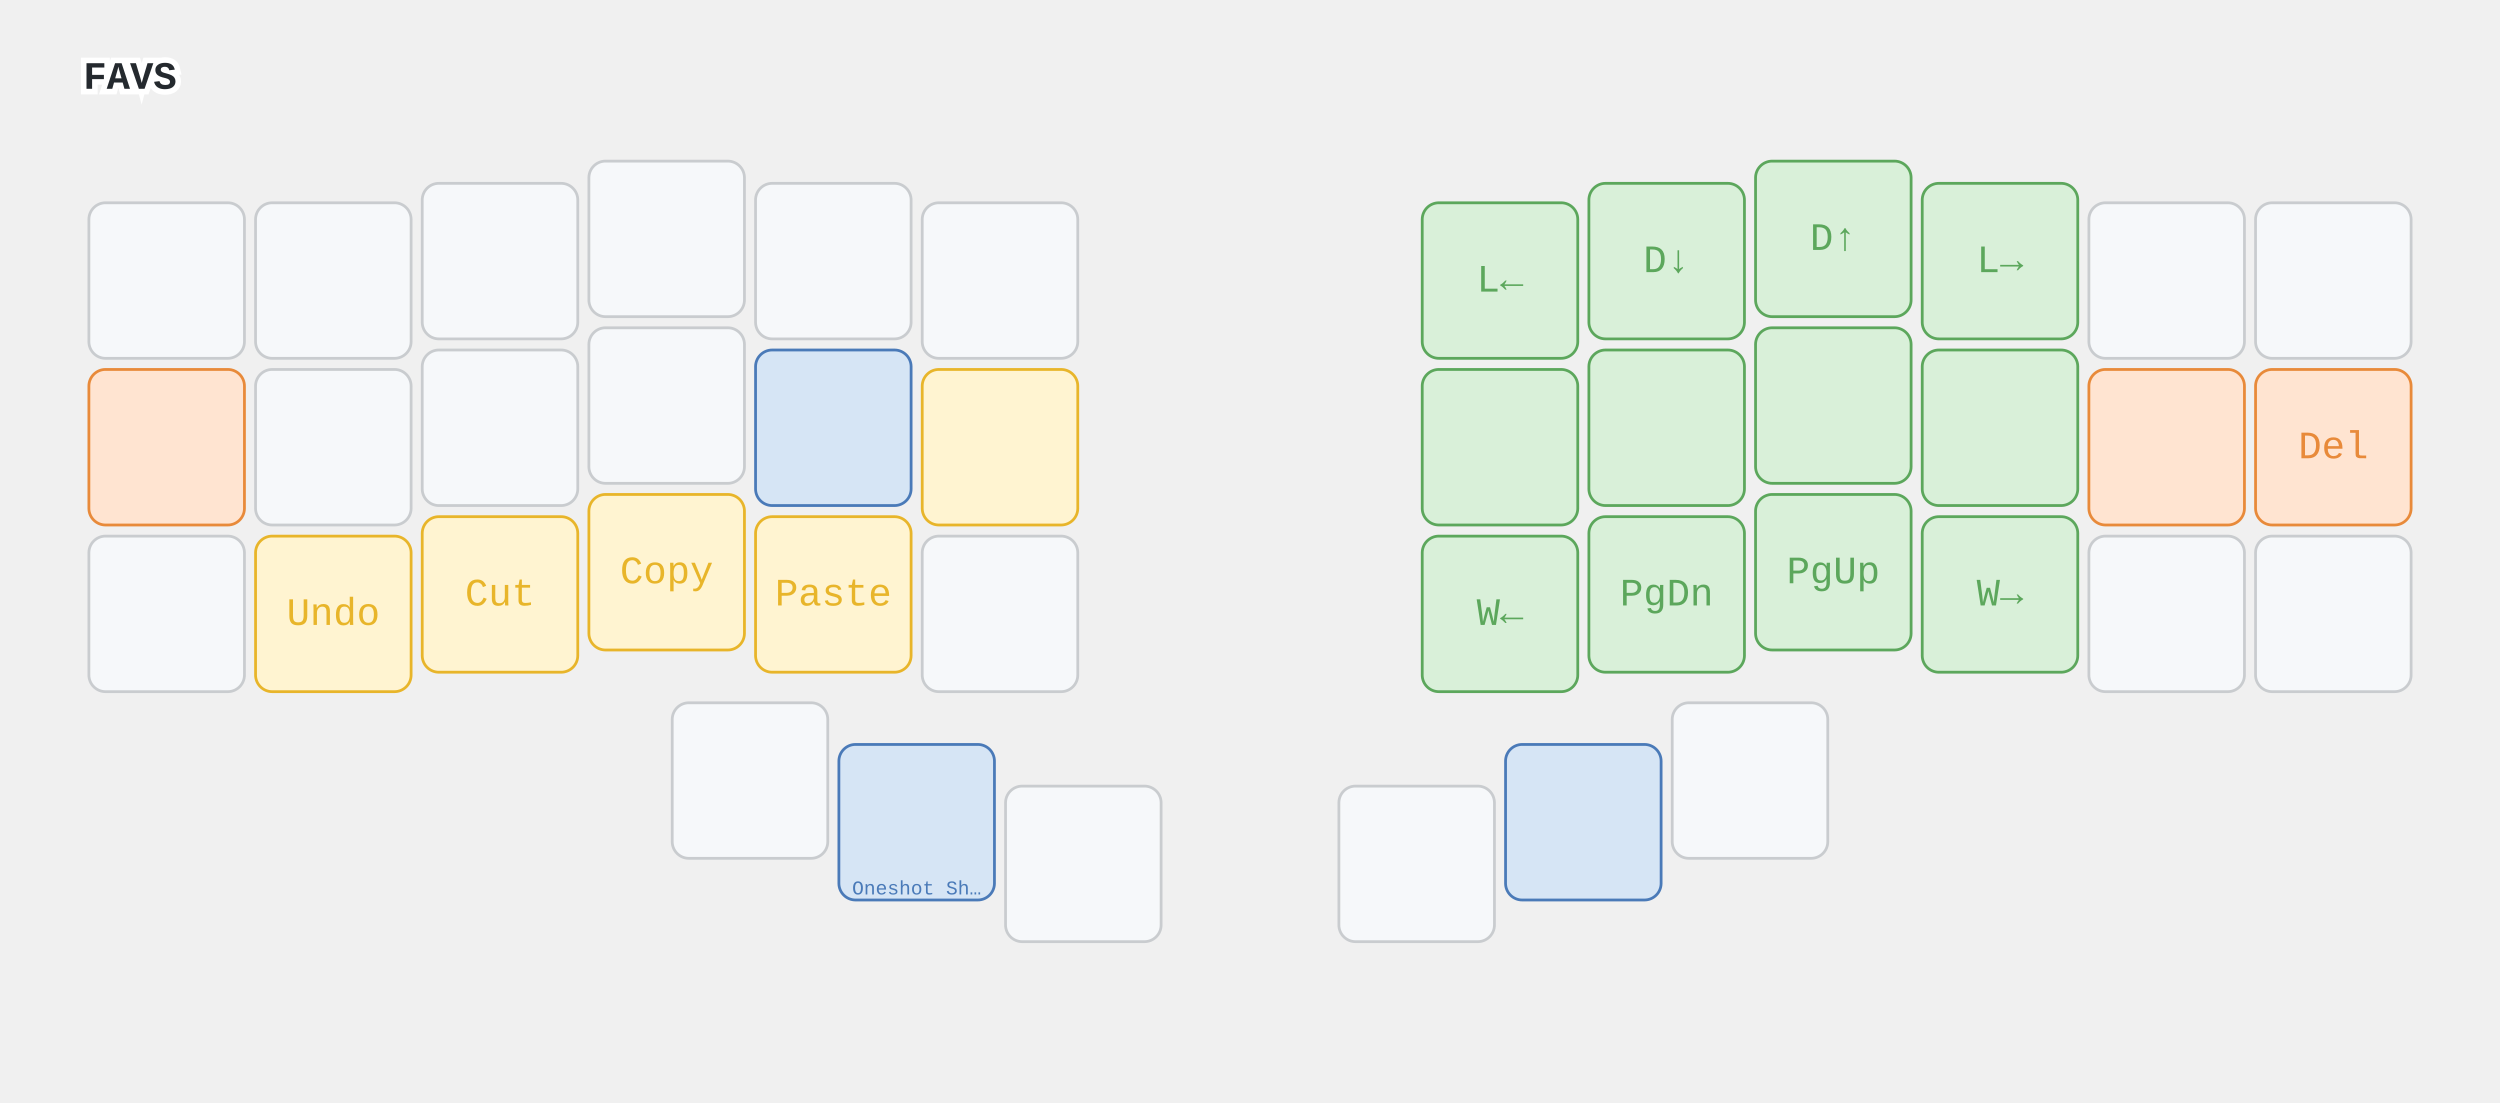
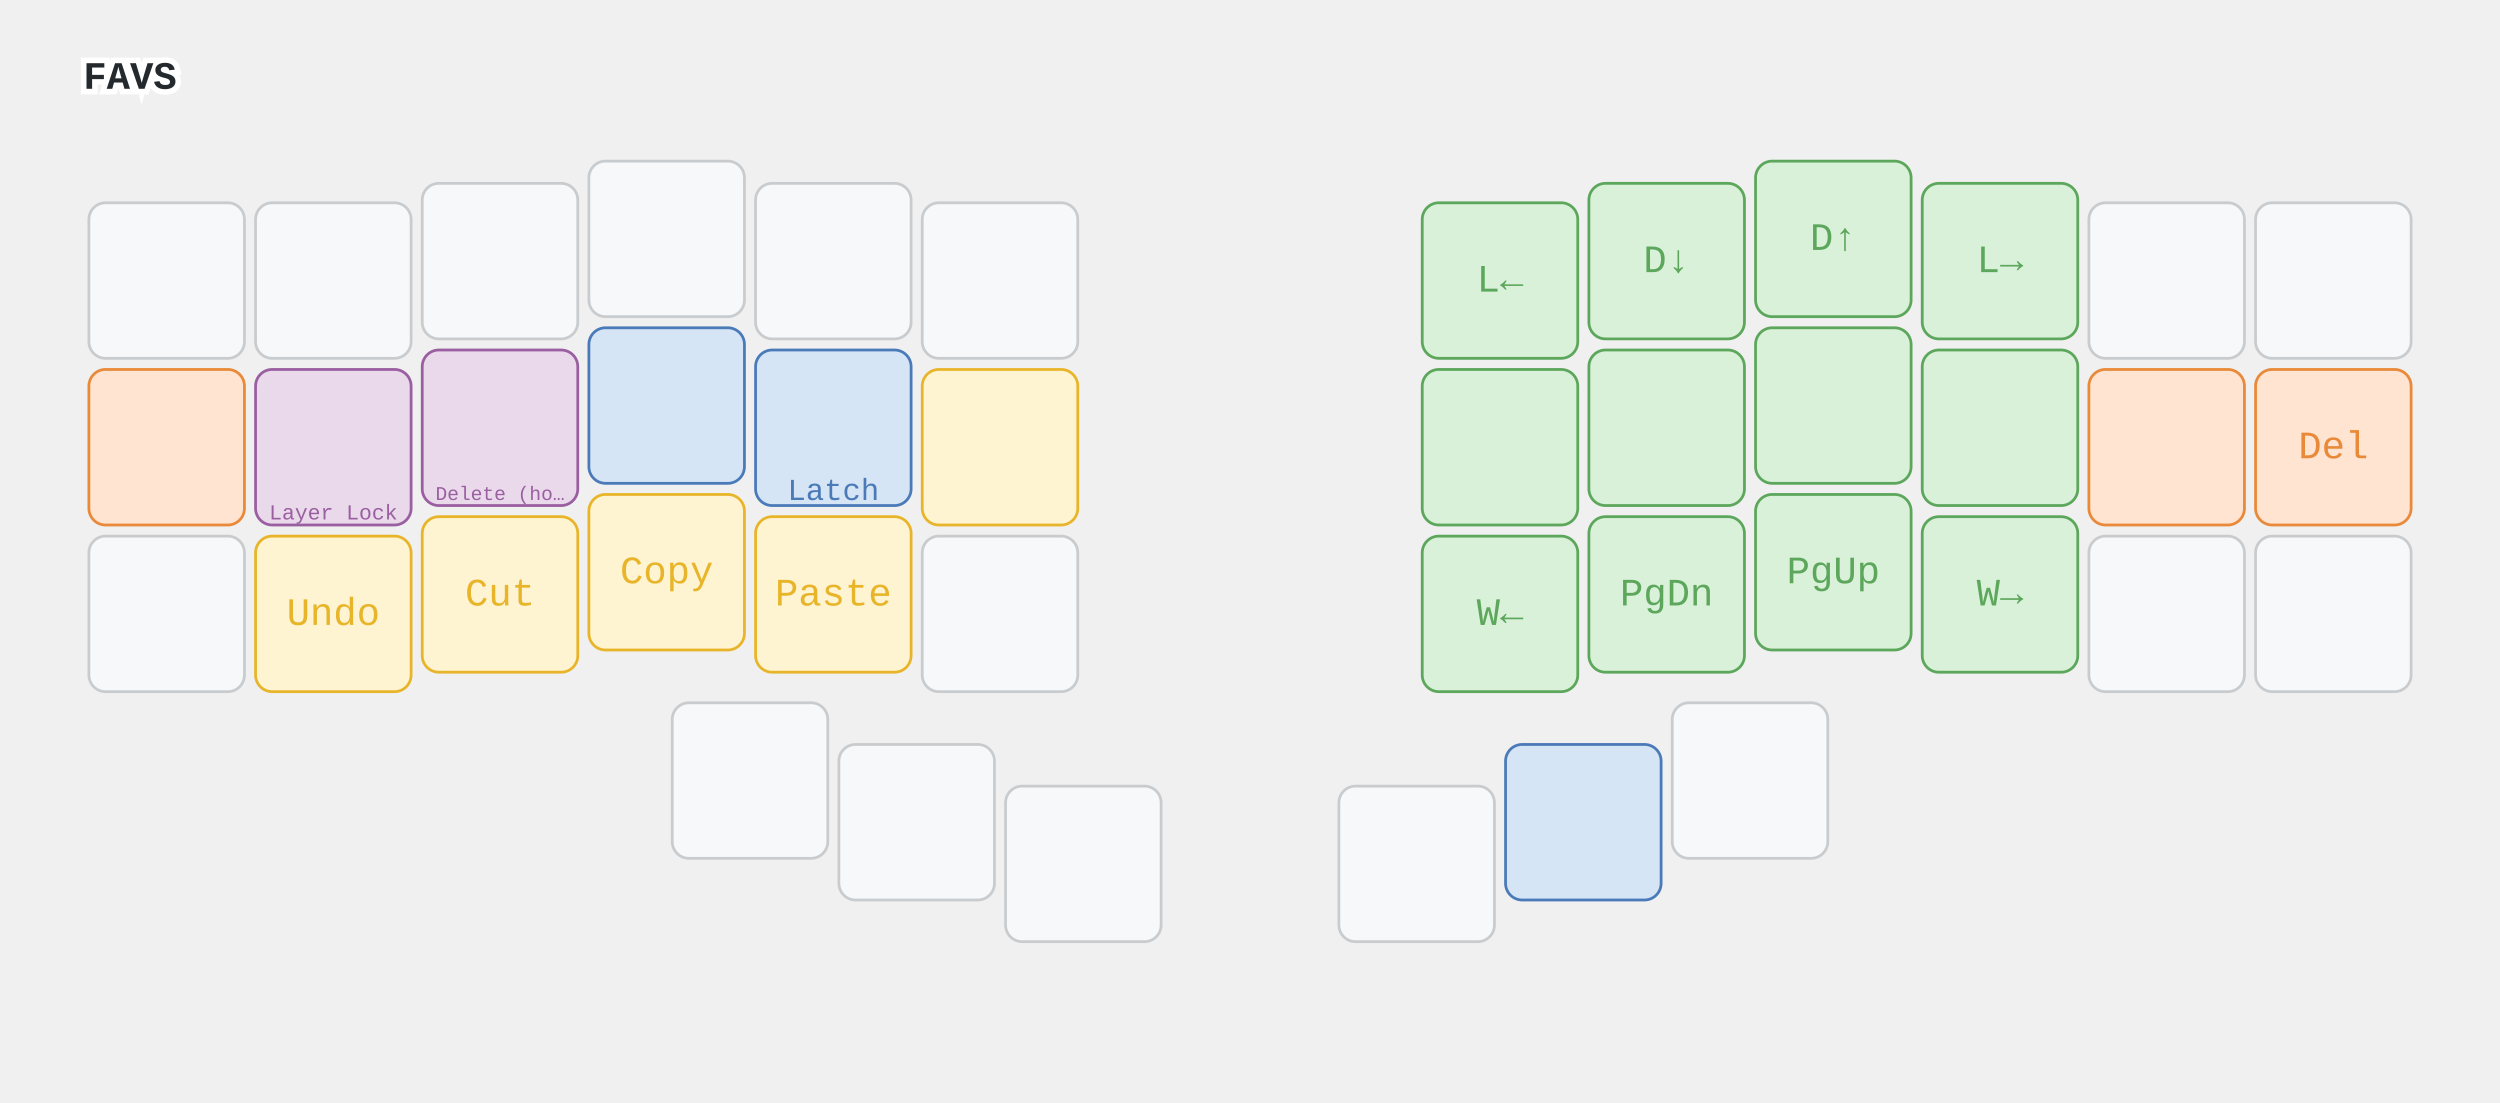
<svg xmlns="http://www.w3.org/2000/svg" xmlns:xlink="http://www.w3.org/1999/xlink" width="900" height="397" viewBox="0 0 900 397" class="keymap">
  <defs>/* start glyphs */
<svg id="mdi:apple-keyboard-shift">
      <svg id="mdi-apple-keyboard-shift" viewBox="0 0 24 24">
        <path d="M15,18V12H17.17L12,6.83L6.83,12H9V18H15M12,4L22,14H17V20H7V14H2L12,4Z" />
      </svg>
    </svg>
    <svg id="mdi:arrow-down">
      <svg id="mdi-arrow-down" viewBox="0 0 24 24">
        <path d="M11,4H13V16L18.5,10.5L19.92,11.92L12,19.84L4.08,11.92L5.5,10.5L11,16V4Z" />
      </svg>
    </svg>
    <svg id="mdi:arrow-left">
      <svg id="mdi-arrow-left" viewBox="0 0 24 24">
        <path d="M20,11V13H8L13.5,18.5L12.08,19.92L4.16,12L12.08,4.08L13.5,5.5L8,11H20Z" />
      </svg>
    </svg>
    <svg id="mdi:arrow-right">
      <svg id="mdi-arrow-right" viewBox="0 0 24 24">
        <path d="M4,11V13H16L10.5,18.5L11.92,19.92L19.84,12L11.92,4.08L10.5,5.5L16,11H4Z" />
      </svg>
    </svg>
    <svg id="mdi:arrow-up">
      <svg id="mdi-arrow-up" viewBox="0 0 24 24">
        <path d="M13,20H11V8L5.5,13.5L4.08,12.08L12,4.16L19.92,12.08L18.5,13.5L13,8V20Z" />
      </svg>
    </svg>
+     <svg id="mdi:backspace-outline">
+       <svg id="mdi-backspace-outline" viewBox="0 0 24 24">
+         <path d="M19,15.59L17.59,17L14,13.41L10.41,17L9,15.59L12.59,12L9,8.41L10.41,7L14,10.59L17.59,7L19,8.41L15.41,12L19,15.59M22,3A2,2 0 0,1 24,5V19A2,2 0 0,1 22,21H7C6.31,21 5.77,20.64 5.41,20.11L0,12L5.41,3.88C5.77,3.35 6.31,3 7,3H22M22,5H7L2.28,12L7,19H22V5Z" />
+       </svg>
+     </svg>
    <svg id="mdi:keyboard-esc">
      <svg id="mdi-keyboard-esc" viewBox="0 0 24 24">
        <path d="M1 7H7V9H3V11H7V13H3V15H7V17H1V7M11 7H15V9H11V11H13C14.11 11 15 11.9 15 13V15C15 16.11 14.11 17 13 17H9V15H13V13H11C9.9 13 9 12.11 9 11V9C9 7.9 9.9 7 11 7M19 7H21C22.11 7 23 7.9 23 9V10H21V9H19V15H21V14H23V15C23 16.11 22.11 17 21 17H19C17.9 17 17 16.11 17 15V9C17 7.9 17.9 7 19 7Z" />
      </svg>
    </svg>
    <svg id="mdi:keyboard-return">
      <svg id="mdi-keyboard-return" viewBox="0 0 24 24">
        <path d="M19,7V11H5.83L9.41,7.41L8,6L2,12L8,18L9.41,16.58L5.83,13H21V7H19Z" />
+       </svg>
+     </svg>
+     <svg id="mdi:lock-outline">
+       <svg id="mdi-lock-outline" viewBox="0 0 24 24">
+         <path d="M12,17C10.89,17 10,16.1 10,15C10,13.89 10.89,13 12,13A2,2 0 0,1 14,15A2,2 0 0,1 12,17M18,20V10H6V20H18M18,8A2,2 0 0,1 20,10V20A2,2 0 0,1 18,22H6C4.89,22 4,21.1 4,20V10C4,8.89 4.89,8 6,8H7V6A5,5 0 0,1 12,1A5,5 0 0,1 17,6V8H18M12,3A3,3 0 0,0 9,6V8H15V6A3,3 0 0,0 12,3Z" />
      </svg>
    </svg>
    <svg id="mdi:star-four-points-box">
      <svg id="mdi-star-four-points-box" viewBox="0 0 24 24">
        <path d="M5 3H19C20.1 3 21 3.89 21 5V19C21 19.53 20.79 20.04 20.41 20.41C20.04 20.79 19.53 21 19 21H5C4.47 21 3.96 20.79 3.59 20.41C3.21 20.04 3 19.53 3 19V5C3 3.89 3.89 3 5 3M12 17L13.56 13.58L17 12L13.56 10.44L12 7L10.43 10.44L7 12L10.43 13.58L12 17Z" />
      </svg>
    </svg>
    <svg id="mdi:swap-horizontal">
      <svg id="mdi-swap-horizontal" viewBox="0 0 24 24">
        <path d="M21,9L17,5V8H10V10H17V13M7,11L3,15L7,19V16H14V14H7V11Z" />
      </svg>
    </svg>
  </defs>/* end glyphs */
<style>/* inherit to force styles through use tags */
svg path {
    fill: inherit;
}

/* font and background color specifications */
svg.keymap {
    font-family: SFMono-Regular,Consolas,Liberation Mono,Menlo,monospace;
    font-size: 14px;
    font-kerning: normal;
    text-rendering: optimizeLegibility;
    fill: #24292e;
}

/* default key styling */
rect.key {
    fill: #f6f8fa;
}

rect.key, rect.combo {
    stroke: #c9cccf;
    stroke-width: 1;
}

/* default key side styling, only used is draw_key_sides is set */
rect.side {
    filter: brightness(90%);
}

/* color accent for combo boxes */
rect.combo, rect.combo-separate {
    fill: #cdf;
}

/* color accent for held keys */
rect.held, rect.combo.held {
    fill: #fdd;
}

/* color accent for ghost (optional) keys */
rect.ghost, rect.combo.ghost {
    stroke-dasharray: 4, 4;
    stroke-width: 2;
}

text {
    text-anchor: middle;
    dominant-baseline: middle;
}

/* styling for layer labels */
text.label {
    font-weight: bold;
    text-anchor: start;
    stroke: white;
    stroke-width: 4;
    paint-order: stroke;
}

/* styling for optional footer */
text.footer {
    text-anchor: end;
    dominant-baseline: auto;
    stroke: white;
    stroke-width: 4;
    paint-order: stroke;
}

/* styling for combo tap, and key non-tap label text */
text.combo, text.hold, text.shifted, text.left, text.right, text.tl, text.tr, text.bl, text.br {
    font-size: 11px;
}

text.hold, text.bl, text.br {
    text-anchor: middle;
    dominant-baseline: auto;
}

text.shifted, text.tl, text.tr {
    text-anchor: middle;
    dominant-baseline: hanging;
}

text.left, text.tl, text.bl {
    text-anchor: start;
}

text.right, text.tr, text.br {
    text-anchor: end;
}

text.layer-activator {
    text-decoration: underline;
}

/* styling for hold/shifted label text in combo box */
text.combo.hold, text.combo.shifted, text.combo.left, text.combo.right {
    font-size: 8px;
}

/* lighter symbol for transparent keys */
text.trans {
    fill: #7b7e81;
}

/* styling for combo dendrons */
path.combo {
    stroke-width: 1;
    stroke: gray;
    fill: none;
}

/* Start Tabler Icons Cleanup */
/* cannot use height/width with glyphs */
.icon-tabler &gt; path {
    fill: inherit;
    stroke: inherit;
    stroke-width: 2;
}
/* hide tabler's default box */
.icon-tabler &gt; path[stroke="none"][fill="none"] {
    visibility: hidden;
}
/* End Tabler Icons Cleanup */

.key.modifier rect { fill: #d6e5f5; stroke: #4a7ab8; }
.key.modifier :not(rect) { fill: #4a7ab8; }
.key.nav rect { fill: #d9f0d9; stroke: #5ca75c; }
.key.nav :not(rect) { fill: #5ca75c; }
.key.editing rect { fill: #ffe4d1; stroke: #e88a3a; }
.key.editing :not(rect) { fill: #e88a3a; }
.key.layer rect { fill: #ead9eb; stroke: #9a5fa1; }
.key.layer :not(rect) { fill: #9a5fa1; }
.key.system rect { fill: #fff4d1; stroke: #e8b52a; }
.key.system :not(rect) { fill: #e8b52a; }
.key.symbol rect { fill: #d4f0e8; stroke: #4aa78a; }
.key.symbol :not(rect) { fill: #4aa78a; }
.key.accent rect { fill: #ffe0d6; stroke: #e86d4a; }
.key.accent :not(rect) { fill: #e86d4a; }
</style>
  <g transform="translate(30, 0)" class="layer-FAVS">
    <text x="0" y="28" class="label" id="FAVS">FAVS</text>
    <g transform="translate(0, 56)">
      <g transform="translate(30, 45)" class="key keypos-0">
        <rect rx="6" ry="6" x="-28" y="-28" width="56" height="56" class="key" />
      </g>
      <g transform="translate(90, 45)" class="key keypos-1">
        <rect rx="6" ry="6" x="-28" y="-28" width="56" height="56" class="key" />
      </g>
      <g transform="translate(150, 38)" class="key keypos-2">
        <rect rx="6" ry="6" x="-28" y="-28" width="56" height="56" class="key" />
      </g>
      <g transform="translate(210, 30)" class="key keypos-3">
        <rect rx="6" ry="6" x="-28" y="-28" width="56" height="56" class="key" />
      </g>
      <g transform="translate(270, 38)" class="key keypos-4">
        <rect rx="6" ry="6" x="-28" y="-28" width="56" height="56" class="key" />
      </g>
      <g transform="translate(330, 45)" class="key keypos-5">
        <rect rx="6" ry="6" x="-28" y="-28" width="56" height="56" class="key" />
      </g>
      <g transform="translate(510, 45)" class="key nav keypos-6">
        <rect rx="6" ry="6" x="-28" y="-28" width="56" height="56" class="key nav" />
        <text x="0" y="0" class="key nav tap">L←</text>
      </g>
      <g transform="translate(570, 38)" class="key nav keypos-7">
        <rect rx="6" ry="6" x="-28" y="-28" width="56" height="56" class="key nav" />
        <text x="0" y="0" class="key nav tap">D↓</text>
      </g>
      <g transform="translate(630, 30)" class="key nav keypos-8">
        <rect rx="6" ry="6" x="-28" y="-28" width="56" height="56" class="key nav" />
        <text x="0" y="0" class="key nav tap">D↑</text>
      </g>
      <g transform="translate(690, 38)" class="key nav keypos-9">
        <rect rx="6" ry="6" x="-28" y="-28" width="56" height="56" class="key nav" />
        <text x="0" y="0" class="key nav tap">L→</text>
      </g>
      <g transform="translate(750, 45)" class="key keypos-10">
        <rect rx="6" ry="6" x="-28" y="-28" width="56" height="56" class="key" />
      </g>
      <g transform="translate(810, 45)" class="key keypos-11">
        <rect rx="6" ry="6" x="-28" y="-28" width="56" height="56" class="key" />
      </g>
      <g transform="translate(30, 105)" class="key editing keypos-12">
        <rect rx="6" ry="6" x="-28" y="-28" width="56" height="56" class="key editing" />
        <use href="#mdi:keyboard-esc" xlink:href="#mdi:keyboard-esc" x="-7" y="-7" height="14" width="14.0" class="key editing tap glyph mdi:keyboard-esc" />
      </g>
-       <g transform="translate(90, 105)" class="key keypos-13">
-         <rect rx="6" ry="6" x="-28" y="-28" width="56" height="56" class="key" />
-       </g>
-       <g transform="translate(150, 98)" class="key keypos-14">
-         <rect rx="6" ry="6" x="-28" y="-28" width="56" height="56" class="key" />
-       </g>
-       <g transform="translate(210, 90)" class="key keypos-15">
-         <rect rx="6" ry="6" x="-28" y="-28" width="56" height="56" class="key" />
+       <g transform="translate(90, 105)" class="key layer keypos-13">
+         <rect rx="6" ry="6" x="-28" y="-28" width="56" height="56" class="key layer" />
+         <use href="#mdi:lock-outline" xlink:href="#mdi:lock-outline" x="-7" y="-7" height="14" width="14.0" class="key layer tap glyph mdi:lock-outline" />
+         <text x="0" y="26" class="key layer hold">
+           <tspan style="font-size: 70%">Layer Lock</tspan>
+         </text>
+       </g>
+       <g transform="translate(150, 98)" class="key layer keypos-14">
+         <rect rx="6" ry="6" x="-28" y="-28" width="56" height="56" class="key layer" />
+         <use href="#mdi:backspace-outline" xlink:href="#mdi:backspace-outline" x="-7" y="-7" height="14" width="14.0" class="key layer tap glyph mdi:backspace-outline" />
+         <text x="0" y="26" class="key layer hold">
+           <tspan style="font-size: 64%">Delete (ho…</tspan>
+         </text>
+       </g>
+       <g transform="translate(210, 90)" class="key modifier keypos-15">
+         <rect rx="6" ry="6" x="-28" y="-28" width="56" height="56" class="key modifier" />
+         <use href="#mdi:star-four-points-box" xlink:href="#mdi:star-four-points-box" x="-7" y="-7" height="14" width="14.0" class="key modifier tap glyph mdi:star-four-points-box" />
      </g>
      <g transform="translate(270, 98)" class="key modifier keypos-16">
        <rect rx="6" ry="6" x="-28" y="-28" width="56" height="56" class="key modifier" />
-         <use href="#mdi:star-four-points-box" xlink:href="#mdi:star-four-points-box" x="-7" y="-7" height="14" width="14.0" class="key modifier tap glyph mdi:star-four-points-box" />
+         <use href="#mdi:apple-keyboard-shift" xlink:href="#mdi:apple-keyboard-shift" x="-7" y="-7" height="14" width="14.0" class="key modifier tap glyph mdi:apple-keyboard-shift" />
+         <text x="0" y="26" class="key modifier hold">Latch</text>
      </g>
      <g transform="translate(330, 105)" class="key system keypos-17">
        <rect rx="6" ry="6" x="-28" y="-28" width="56" height="56" class="key system" />
        <use href="#mdi:swap-horizontal" xlink:href="#mdi:swap-horizontal" x="-7" y="-7" height="14" width="14.0" class="key system tap glyph mdi:swap-horizontal" />
      </g>
      <g transform="translate(510, 105)" class="key nav keypos-18">
        <rect rx="6" ry="6" x="-28" y="-28" width="56" height="56" class="key nav" />
        <use href="#mdi:arrow-left" xlink:href="#mdi:arrow-left" x="-7" y="-7" height="14" width="14.0" class="key nav tap glyph mdi:arrow-left" />
      </g>
      <g transform="translate(570, 98)" class="key nav keypos-19">
        <rect rx="6" ry="6" x="-28" y="-28" width="56" height="56" class="key nav" />
        <use href="#mdi:arrow-down" xlink:href="#mdi:arrow-down" x="-7" y="-7" height="14" width="14.0" class="key nav tap glyph mdi:arrow-down" />
      </g>
      <g transform="translate(630, 90)" class="key nav keypos-20">
        <rect rx="6" ry="6" x="-28" y="-28" width="56" height="56" class="key nav" />
        <use href="#mdi:arrow-up" xlink:href="#mdi:arrow-up" x="-7" y="-7" height="14" width="14.0" class="key nav tap glyph mdi:arrow-up" />
      </g>
      <g transform="translate(690, 98)" class="key nav keypos-21">
        <rect rx="6" ry="6" x="-28" y="-28" width="56" height="56" class="key nav" />
        <use href="#mdi:arrow-right" xlink:href="#mdi:arrow-right" x="-7" y="-7" height="14" width="14.0" class="key nav tap glyph mdi:arrow-right" />
      </g>
      <g transform="translate(750, 105)" class="key editing keypos-22">
        <rect rx="6" ry="6" x="-28" y="-28" width="56" height="56" class="key editing" />
        <use href="#mdi:keyboard-return" xlink:href="#mdi:keyboard-return" x="-7" y="-7" height="14" width="14.0" class="key editing tap glyph mdi:keyboard-return" />
      </g>
      <g transform="translate(810, 105)" class="key editing keypos-23">
        <rect rx="6" ry="6" x="-28" y="-28" width="56" height="56" class="key editing" />
        <text x="0" y="0" class="key editing tap">Del</text>
      </g>
      <g transform="translate(30, 165)" class="key keypos-24">
        <rect rx="6" ry="6" x="-28" y="-28" width="56" height="56" class="key" />
      </g>
      <g transform="translate(90, 165)" class="key system keypos-25">
        <rect rx="6" ry="6" x="-28" y="-28" width="56" height="56" class="key system" />
        <text x="0" y="0" class="key system tap">Undo</text>
      </g>
      <g transform="translate(150, 158)" class="key system keypos-26">
        <rect rx="6" ry="6" x="-28" y="-28" width="56" height="56" class="key system" />
        <text x="0" y="0" class="key system tap">Cut</text>
      </g>
      <g transform="translate(210, 150)" class="key system keypos-27">
        <rect rx="6" ry="6" x="-28" y="-28" width="56" height="56" class="key system" />
        <text x="0" y="0" class="key system tap">Copy</text>
      </g>
      <g transform="translate(270, 158)" class="key system keypos-28">
        <rect rx="6" ry="6" x="-28" y="-28" width="56" height="56" class="key system" />
        <text x="0" y="0" class="key system tap">Paste</text>
      </g>
      <g transform="translate(330, 165)" class="key keypos-29">
        <rect rx="6" ry="6" x="-28" y="-28" width="56" height="56" class="key" />
      </g>
      <g transform="translate(510, 165)" class="key nav keypos-30">
        <rect rx="6" ry="6" x="-28" y="-28" width="56" height="56" class="key nav" />
        <text x="0" y="0" class="key nav tap">W←</text>
      </g>
      <g transform="translate(570, 158)" class="key nav keypos-31">
        <rect rx="6" ry="6" x="-28" y="-28" width="56" height="56" class="key nav" />
        <text x="0" y="0" class="key nav tap">PgDn</text>
      </g>
      <g transform="translate(630, 150)" class="key nav keypos-32">
        <rect rx="6" ry="6" x="-28" y="-28" width="56" height="56" class="key nav" />
        <text x="0" y="0" class="key nav tap">PgUp</text>
      </g>
      <g transform="translate(690, 158)" class="key nav keypos-33">
        <rect rx="6" ry="6" x="-28" y="-28" width="56" height="56" class="key nav" />
        <text x="0" y="0" class="key nav tap">W→</text>
      </g>
      <g transform="translate(750, 165)" class="key keypos-34">
        <rect rx="6" ry="6" x="-28" y="-28" width="56" height="56" class="key" />
      </g>
      <g transform="translate(810, 165)" class="key keypos-35">
        <rect rx="6" ry="6" x="-28" y="-28" width="56" height="56" class="key" />
      </g>
      <g transform="translate(240, 225)" class="key keypos-36">
        <rect rx="6" ry="6" x="-28" y="-28" width="56" height="56" class="key" />
      </g>
-       <g transform="translate(300, 240)" class="key modifier keypos-37">
-         <rect rx="6" ry="6" x="-28" y="-28" width="56" height="56" class="key modifier" />
-         <use href="#mdi:apple-keyboard-shift" xlink:href="#mdi:apple-keyboard-shift" x="-7" y="-7" height="14" width="14.0" class="key modifier tap glyph mdi:apple-keyboard-shift" />
-         <text x="0" y="26" class="key modifier hold">
-           <tspan style="font-size: 64%">Oneshot Sh…</tspan>
-         </text>
+       <g transform="translate(300, 240)" class="key keypos-37">
+         <rect rx="6" ry="6" x="-28" y="-28" width="56" height="56" class="key" />
      </g>
      <g transform="translate(360, 255)" class="key keypos-38">
        <rect rx="6" ry="6" x="-28" y="-28" width="56" height="56" class="key" />
      </g>
      <g transform="translate(480, 255)" class="key keypos-39">
        <rect rx="6" ry="6" x="-28" y="-28" width="56" height="56" class="key" />
      </g>
      <g transform="translate(540, 240)" class="key modifier keypos-40">
        <rect rx="6" ry="6" x="-28" y="-28" width="56" height="56" class="key modifier" />
        <use href="#mdi:apple-keyboard-shift" xlink:href="#mdi:apple-keyboard-shift" x="-7" y="-7" height="14" width="14.0" class="key modifier tap glyph mdi:apple-keyboard-shift" />
      </g>
      <g transform="translate(600, 225)" class="key keypos-41">
        <rect rx="6" ry="6" x="-28" y="-28" width="56" height="56" class="key" />
      </g>
    </g>
  </g>
</svg>
